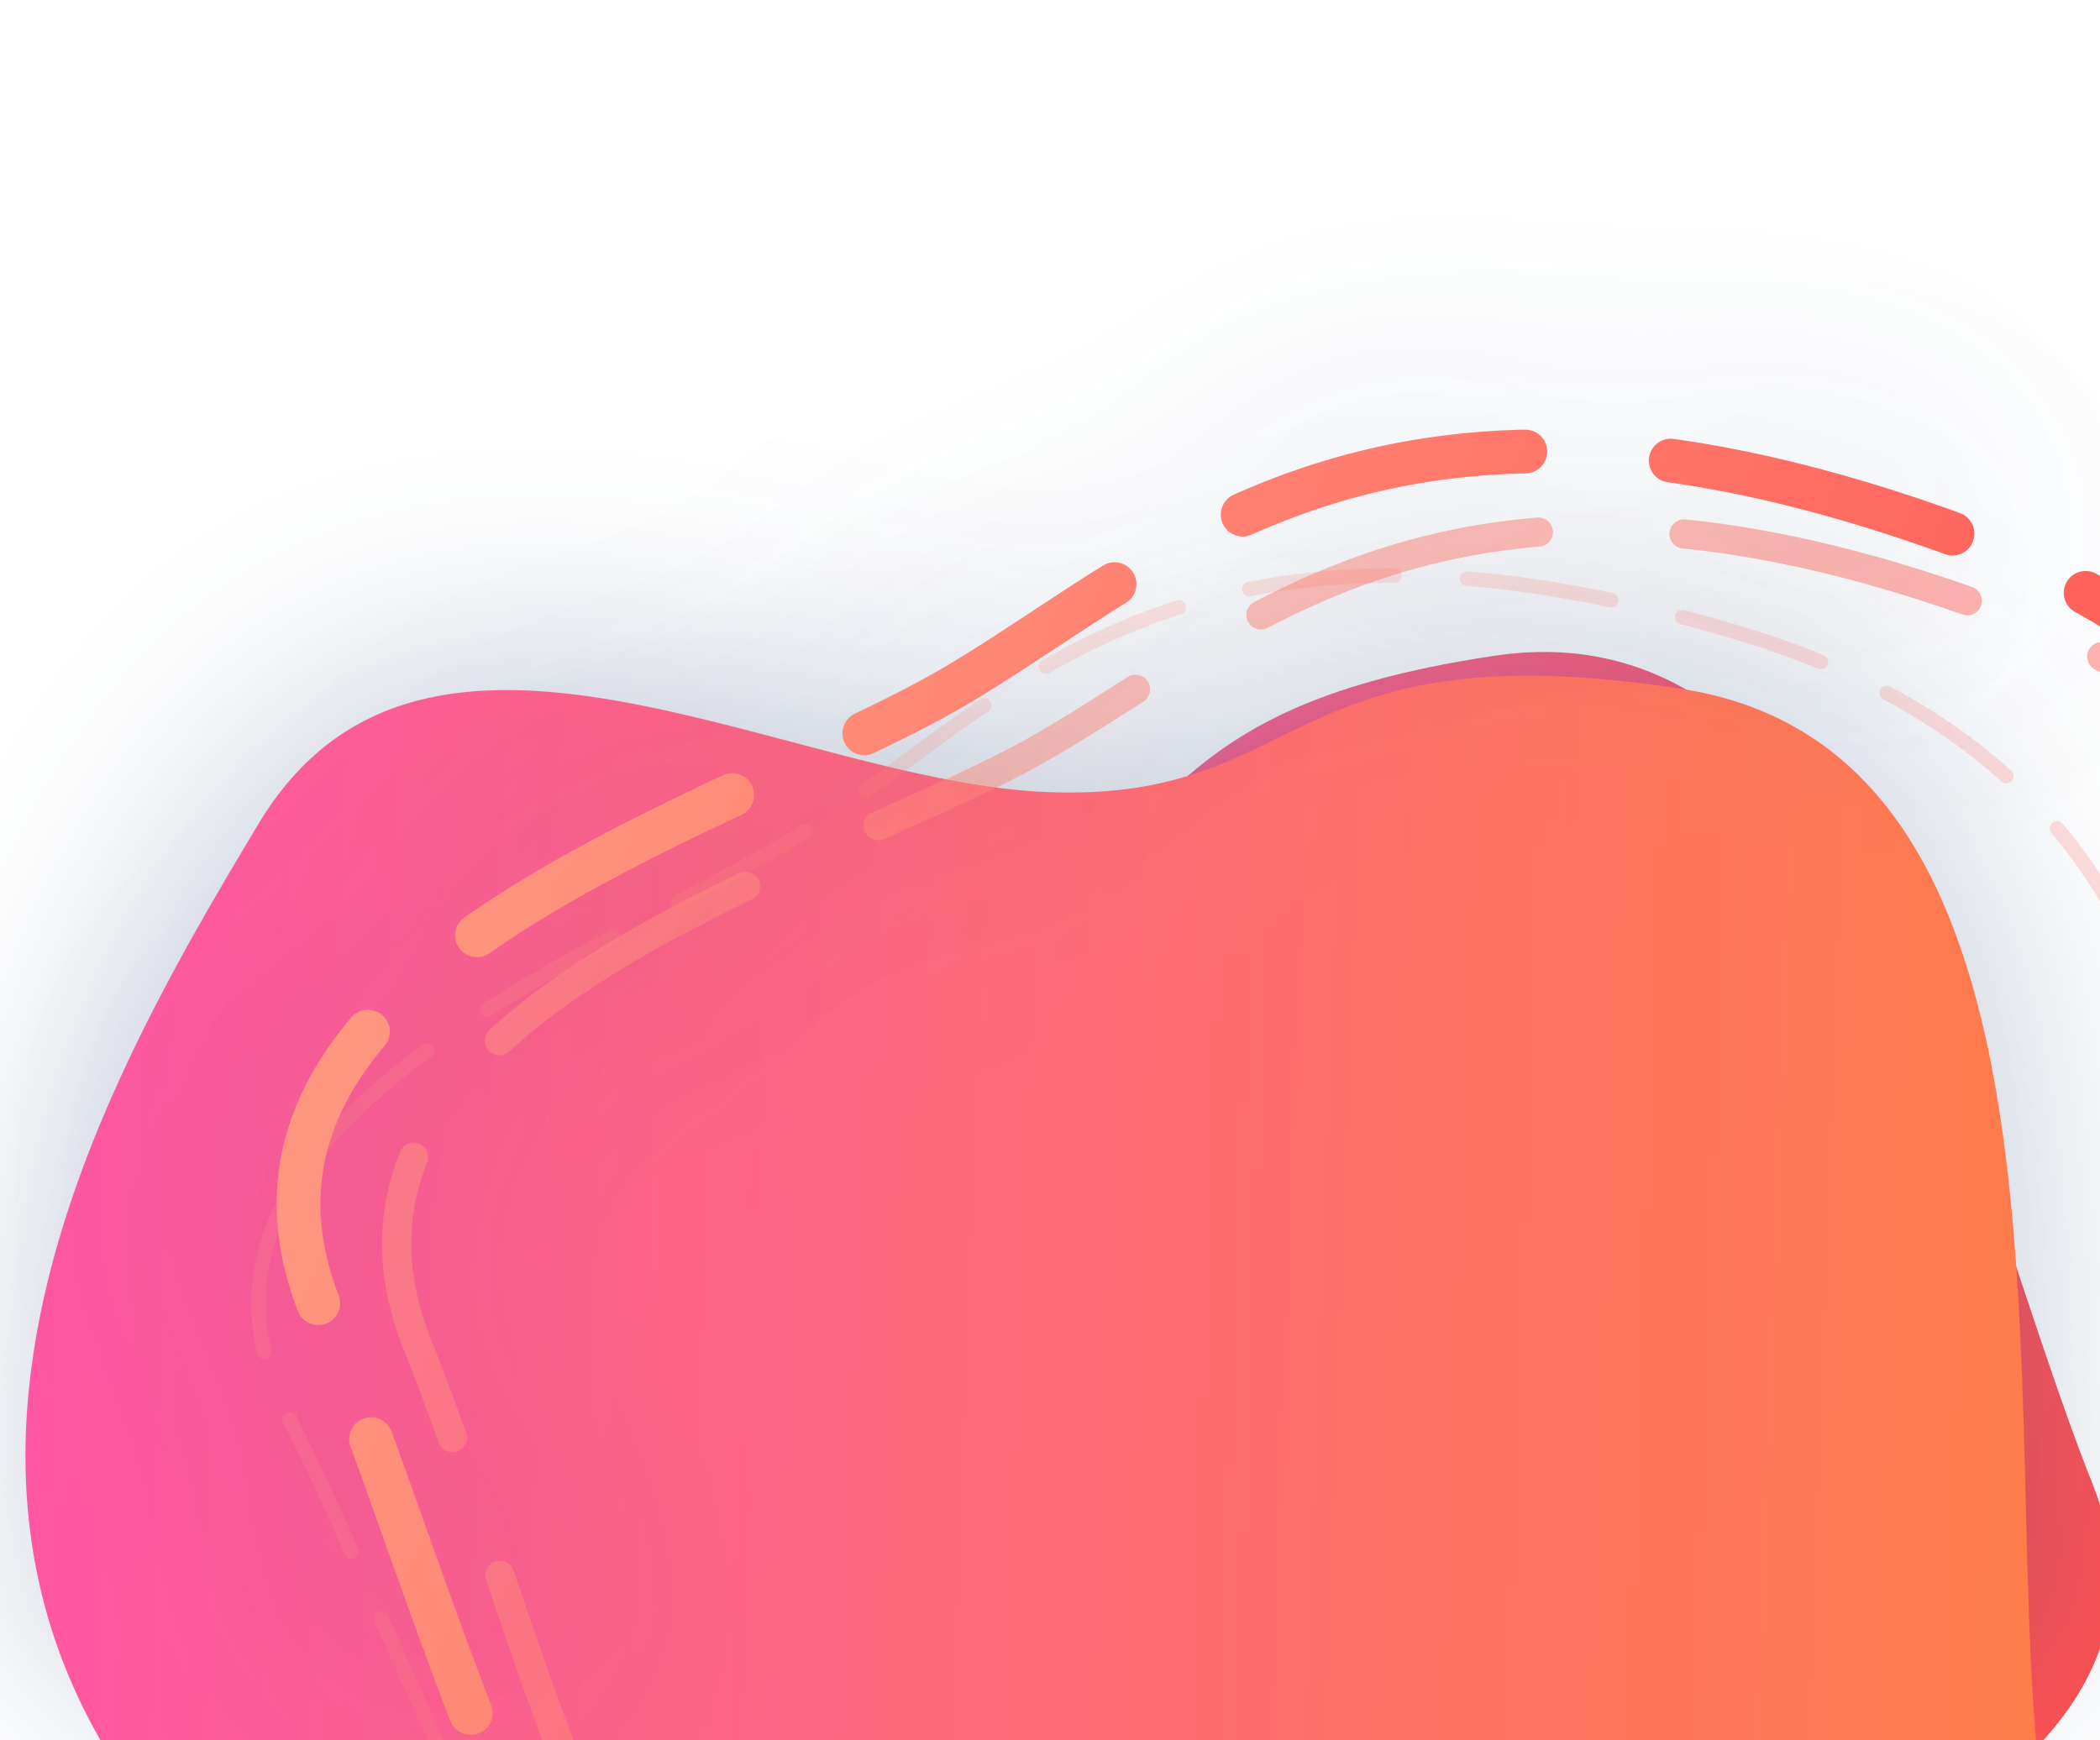
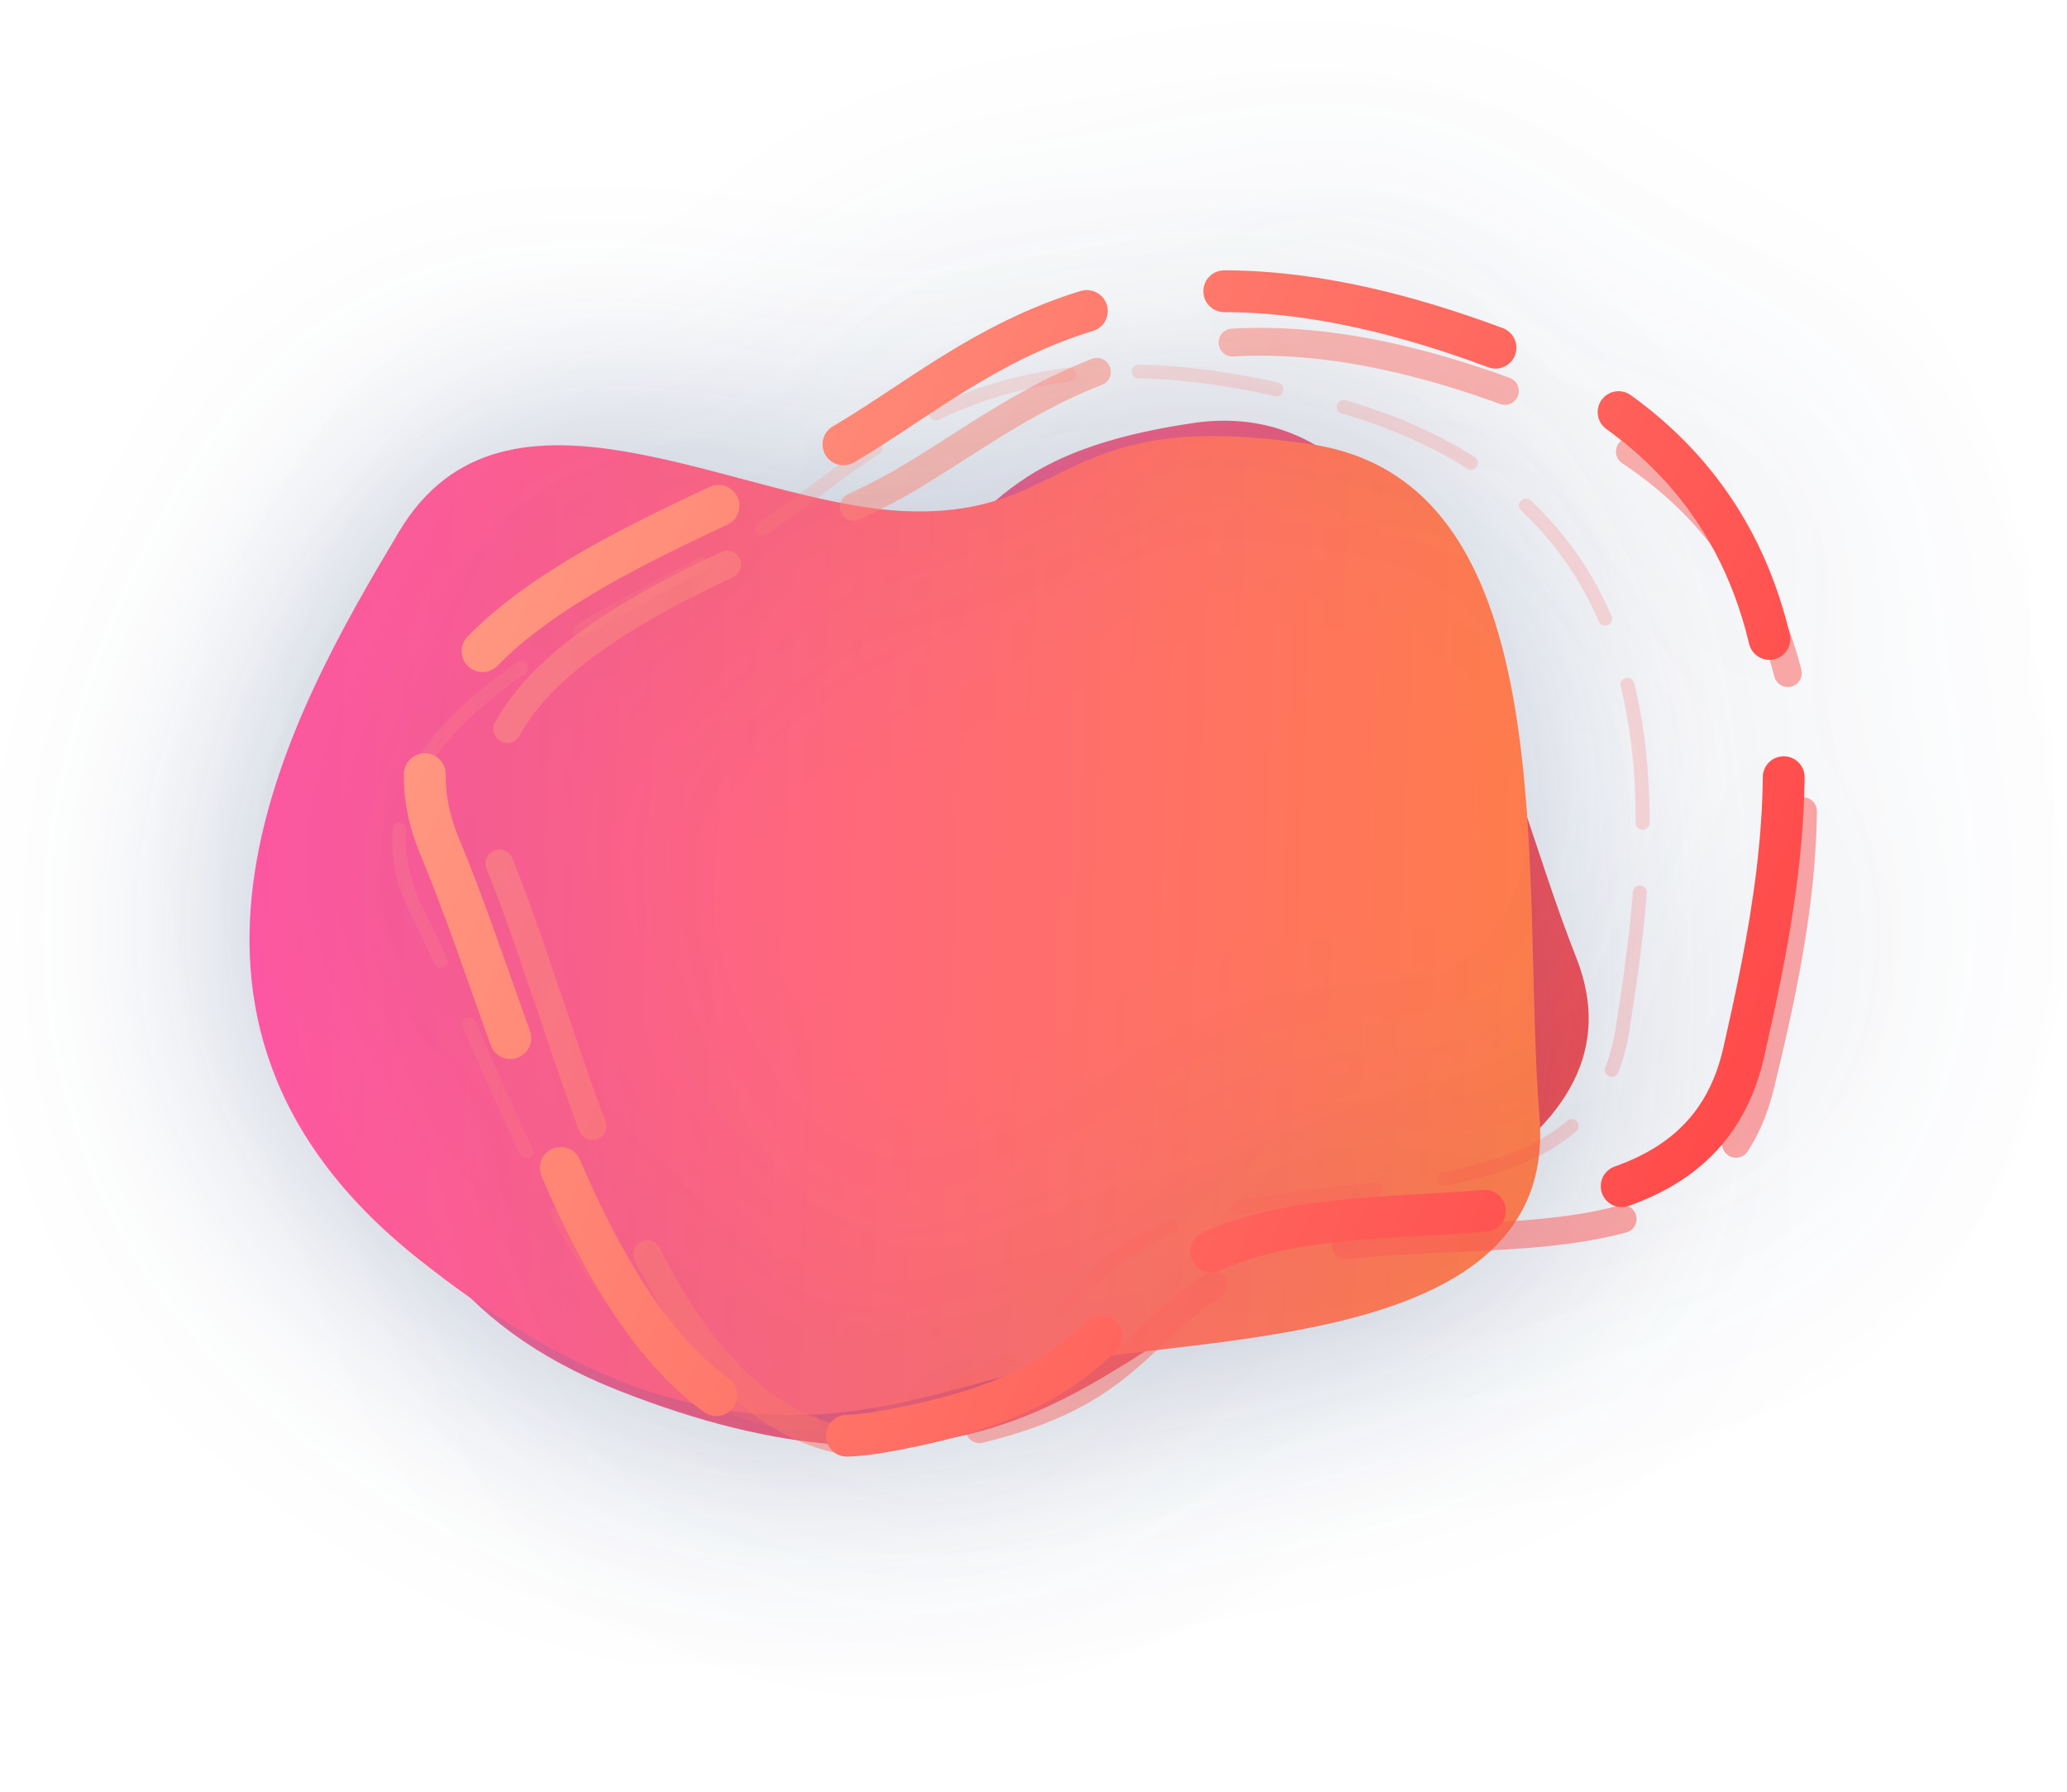
- <svg xmlns="http://www.w3.org/2000/svg" width="1440" height="1193" viewBox="0 0 1440 1193" fill="none">
-   <path fill-rule="evenodd" clip-rule="evenodd" d="M185.325 798.58C136.111 997.441 56.557 1338.74 411.636 1478.03C766.715 1617.32 901.588 1474.65 1036.69 1398.16C1171.78 1321.67 1520.71 1233.34 1434.75 1017.49C1348.8 801.639 1279.8 412.155 1025.29 449.725C770.785 487.296 820.407 588.291 659.693 631.194C498.979 674.097 234.538 599.719 185.325 798.58Z" fill="url(#paint0_linear_170_5858)" />
-   <g filter="url(#filter0_d_170_5858)">
-     <path fill-rule="evenodd" clip-rule="evenodd" d="M177.209 565.169C63.719 754.325 -125.999 1080.53 195.933 1336.63C517.865 1592.74 701.889 1488.62 865.251 1452.72C1028.61 1416.83 1416.06 1436.59 1395.62 1187.05C1375.18 937.507 1427.04 514.553 1152.91 472.48C878.781 430.408 898.034 550.151 718.878 543.332C539.721 536.513 290.698 376.013 177.209 565.169Z" fill="url(#paint1_linear_170_5858)" />
+ <svg xmlns="http://www.w3.org/2000/svg" width="1484" height="1286" viewBox="0 0 1484 1286" fill="none">
+   <path fill-rule="evenodd" clip-rule="evenodd" d="M291.939 539.282C258.867 673.573 205.407 904.054 444.021 998.118C682.634 1092.18 773.269 995.832 864.056 944.18C954.842 892.529 1189.32 832.877 1131.56 687.112C1073.79 541.348 1027.43 278.329 856.4 303.7C685.369 329.072 718.715 397.274 610.715 426.246C502.715 455.218 325.01 404.991 291.939 539.282Z" fill="url(#paint0_linear_4_3)" />
+   <g filter="url(#filter0_d_4_3)">
+     <path fill-rule="evenodd" clip-rule="evenodd" d="M286.485 381.659C210.22 509.396 82.728 729.681 299.068 902.628C515.407 1075.58 639.071 1005.26 748.851 981.026C858.63 956.788 1119 970.133 1105.26 801.616C1091.52 633.099 1126.37 347.478 942.157 319.066C757.943 290.654 770.881 371.517 650.488 366.913C530.094 362.308 362.75 253.922 286.485 381.659Z" fill="url(#paint1_linear_4_3)" />
  </g>
-   <g opacity="0.5" filter="url(#filter1_d_170_5858)">
-     <path fill-rule="evenodd" clip-rule="evenodd" d="M1631.49 1154.24C1683.4 940.444 1767.21 573.534 1384.66 425.243C1002.11 276.953 857.796 430.717 712.904 513.383C568.012 596.049 193.233 692.243 286.769 923.779C380.305 1155.32 456.479 1573.43 729.98 1532.12C1003.48 1490.8 949.605 1382.5 1122.21 1335.82C1294.82 1289.13 1579.57 1368.03 1631.49 1154.24Z" stroke="url(#paint2_linear_170_5858)" stroke-width="20" stroke-linecap="round" stroke-dasharray="200 100" />
+   <g opacity="0.5" filter="url(#filter1_d_4_3)">
+     <path fill-rule="evenodd" clip-rule="evenodd" d="M1263.76 779.459C1298.65 635.083 1354.97 387.308 1097.89 287.168C840.82 187.027 743.841 290.864 646.473 346.688C549.106 402.513 297.254 467.472 360.11 623.829C422.966 780.186 474.155 1062.54 657.948 1034.64C841.742 1006.74 805.537 933.607 921.531 902.079C1037.52 870.551 1228.88 923.834 1263.76 779.459Z" stroke="url(#paint2_linear_4_3)" stroke-width="20" stroke-linecap="round" stroke-dasharray="200 100" />
  </g>
-   <g opacity="0.2" filter="url(#filter2_d_170_5858)">
-     <path fill-rule="evenodd" clip-rule="evenodd" d="M1484.18 1095.49C1516.1 893.325 1565.9 546.73 1193.24 434.45C820.581 322.17 696.721 474.71 566.646 561.211C436.57 647.712 90.737 762.133 197.425 971.074C304.113 1180.02 409.301 1563.52 663.982 1506.86C918.664 1450.21 859.21 1353.16 1018.3 1298.24C1177.39 1243.33 1452.26 1297.65 1484.18 1095.49Z" stroke="url(#paint3_linear_170_5858)" stroke-width="10" stroke-linecap="round" stroke-dasharray="100 50" />
+   <g opacity="0.2" filter="url(#filter2_d_4_3)">
+     <path fill-rule="evenodd" clip-rule="evenodd" d="M1164.77 739.784C1186.22 603.264 1219.69 369.207 969.259 293.385C718.832 217.562 635.598 320.572 548.187 378.987C460.777 437.401 228.376 514.669 300.071 655.768C371.765 796.866 442.452 1055.84 613.598 1017.59C784.744 979.329 744.791 913.788 851.699 876.705C958.606 839.621 1143.32 876.304 1164.77 739.784Z" stroke="url(#paint3_linear_4_3)" stroke-width="10" stroke-linecap="round" stroke-dasharray="100 50" />
  </g>
-   <g filter="url(#filter3_d_170_5858)">
-     <path fill-rule="evenodd" clip-rule="evenodd" d="M1613.87 1118.61C1664.24 896.945 1745.23 516.608 1347.75 369.245C950.27 221.883 803.525 382.939 655.097 470.553C506.67 558.167 120.951 663.264 221.116 901.039C321.282 1138.81 406.357 1569.61 688.283 1522.75C970.21 1475.9 912.897 1364.84 1090.51 1313.97C1268.12 1263.1 1563.5 1340.27 1613.87 1118.61Z" stroke="url(#paint4_linear_170_5858)" stroke-width="30" stroke-linecap="round" stroke-dasharray="200 100" />
+   <g filter="url(#filter3_d_4_3)">
+     <path fill-rule="evenodd" clip-rule="evenodd" d="M1251.92 755.399C1285.77 605.709 1340.2 348.866 1073.09 249.352C805.984 149.838 707.371 258.6 607.627 317.765C507.884 376.931 248.679 447.903 315.991 608.473C383.303 769.043 440.473 1059.96 629.928 1028.32C819.383 996.678 780.869 921.677 900.224 887.327C1019.58 852.976 1218.08 905.089 1251.92 755.399Z" stroke="url(#paint4_linear_4_3)" stroke-width="30" stroke-linecap="round" stroke-dasharray="200 100" />
  </g>
  <defs>
-     <filter id="filter0_d_170_5858" x="-161.287" y="284.749" width="1736.43" height="1398.22" filterUnits="userSpaceOnUse" color-interpolation-filters="sRGB">
+     <filter id="filter0_d_4_3" x="0.387" y="134.252" width="1284.14" height="1060.3" filterUnits="userSpaceOnUse" color-interpolation-filters="sRGB">
      <feFlood flood-opacity="0" result="BackgroundImageFix" />
      <feColorMatrix in="SourceAlpha" type="matrix" values="0 0 0 0 0 0 0 0 0 0 0 0 0 0 0 0 0 0 127 0" result="hardAlpha" />
      <feOffset />
      <feGaussianBlur stdDeviation="89.374" />
      <feColorMatrix type="matrix" values="0 0 0 0 0.129 0 0 0 0 0.224 0 0 0 0 0.438 0 0 0 0.3 0" />
-       <feBlend mode="normal" in2="BackgroundImageFix" result="effect1_dropShadow_170_5858" />
-       <feBlend mode="normal" in="SourceGraphic" in2="effect1_dropShadow_170_5858" result="shape" />
+       <feBlend mode="normal" in2="BackgroundImageFix" result="effect1_dropShadow_4_3" />
+       <feBlend mode="normal" in="SourceGraphic" in2="effect1_dropShadow_4_3" result="shape" />
    </filter>
-     <filter id="filter1_d_170_5858" x="83.223" y="174.513" width="1782.75" height="1549.2" filterUnits="userSpaceOnUse" color-interpolation-filters="sRGB">
+     <filter id="filter1_d_4_3" x="161.431" y="56.549" width="1321.8" height="1168.77" filterUnits="userSpaceOnUse" color-interpolation-filters="sRGB">
      <feFlood flood-opacity="0" result="BackgroundImageFix" />
      <feColorMatrix in="SourceAlpha" type="matrix" values="0 0 0 0 0 0 0 0 0 0 0 0 0 0 0 0 0 0 127 0" result="hardAlpha" />
      <feOffset />
      <feGaussianBlur stdDeviation="89.374" />
      <feColorMatrix type="matrix" values="0 0 0 0 0.129 0 0 0 0 0.224 0 0 0 0 0.438 0 0 0 0.3 0" />
-       <feBlend mode="normal" in2="BackgroundImageFix" result="effect1_dropShadow_170_5858" />
-       <feBlend mode="normal" in="SourceGraphic" in2="effect1_dropShadow_170_5858" result="shape" />
+       <feBlend mode="normal" in2="BackgroundImageFix" result="effect1_dropShadow_4_3" />
+       <feBlend mode="normal" in="SourceGraphic" in2="effect1_dropShadow_4_3" result="shape" />
    </filter>
-     <filter id="filter2_d_170_5858" x="-4.745" y="211.231" width="1694.37" height="1485.02" filterUnits="userSpaceOnUse" color-interpolation-filters="sRGB">
+     <filter id="filter2_d_4_3" x="103.143" y="82.805" width="1259.97" height="1122.35" filterUnits="userSpaceOnUse" color-interpolation-filters="sRGB">
      <feFlood flood-opacity="0" result="BackgroundImageFix" />
      <feColorMatrix in="SourceAlpha" type="matrix" values="0 0 0 0 0 0 0 0 0 0 0 0 0 0 0 0 0 0 127 0" result="hardAlpha" />
      <feOffset />
      <feGaussianBlur stdDeviation="89.374" />
      <feColorMatrix type="matrix" values="0 0 0 0 0.129 0 0 0 0 0.224 0 0 0 0 0.438 0 0 0 0.3 0" />
-       <feBlend mode="normal" in2="BackgroundImageFix" result="effect1_dropShadow_170_5858" />
-       <feBlend mode="normal" in="SourceGraphic" in2="effect1_dropShadow_170_5858" result="shape" />
+       <feBlend mode="normal" in2="BackgroundImageFix" result="effect1_dropShadow_4_3" />
+       <feBlend mode="normal" in="SourceGraphic" in2="effect1_dropShadow_4_3" result="shape" />
    </filter>
-     <filter id="filter3_d_170_5858" x="10.981" y="115.792" width="1839.39" height="1604.24" filterUnits="userSpaceOnUse" color-interpolation-filters="sRGB">
+     <filter id="filter3_d_4_3" x="111.25" y="15.266" width="1363.13" height="1209.2" filterUnits="userSpaceOnUse" color-interpolation-filters="sRGB">
      <feFlood flood-opacity="0" result="BackgroundImageFix" />
      <feColorMatrix in="SourceAlpha" type="matrix" values="0 0 0 0 0 0 0 0 0 0 0 0 0 0 0 0 0 0 127 0" result="hardAlpha" />
      <feOffset />
      <feGaussianBlur stdDeviation="89.374" />
      <feColorMatrix type="matrix" values="0 0 0 0 0.129 0 0 0 0 0.224 0 0 0 0 0.438 0 0 0 0.3 0" />
-       <feBlend mode="normal" in2="BackgroundImageFix" result="effect1_dropShadow_170_5858" />
-       <feBlend mode="normal" in="SourceGraphic" in2="effect1_dropShadow_170_5858" result="shape" />
+       <feBlend mode="normal" in2="BackgroundImageFix" result="effect1_dropShadow_4_3" />
+       <feBlend mode="normal" in="SourceGraphic" in2="effect1_dropShadow_4_3" result="shape" />
    </filter>
-     <linearGradient id="paint0_linear_170_5858" x1="1638.52" y1="687.018" x2="465.048" y2="163.527" gradientUnits="userSpaceOnUse">
+     <linearGradient id="paint0_linear_4_3" x1="1268.49" y1="463.944" x2="478.636" y2="113.309" gradientUnits="userSpaceOnUse">
      <stop stop-color="#FF5252" />
      <stop offset="1" stop-color="#FF72B6" />
    </linearGradient>
-     <linearGradient id="paint1_linear_170_5858" x1="1709.92" y1="911.412" x2="-197.346" y2="842.152" gradientUnits="userSpaceOnUse">
+     <linearGradient id="paint1_linear_4_3" x1="1316.47" y1="615.477" x2="34.767" y2="569.162" gradientUnits="userSpaceOnUse">
      <stop stop-color="#FF8537" />
      <stop offset="1" stop-color="#FF51B1" />
    </linearGradient>
-     <linearGradient id="paint2_linear_170_5858" x1="334.366" y1="678.787" x2="1598.95" y2="1236.7" gradientUnits="userSpaceOnUse">
+     <linearGradient id="paint2_linear_4_3" x1="392.095" y1="458.386" x2="1243.25" y2="832.066" gradientUnits="userSpaceOnUse">
      <stop stop-color="#FF9680" />
      <stop offset="1" stop-color="#FF4B4B" />
    </linearGradient>
-     <linearGradient id="paint3_linear_170_5858" x1="222.785" y1="740.205" x2="1460.06" y2="1174.3" gradientUnits="userSpaceOnUse">
+     <linearGradient id="paint3_linear_4_3" x1="317.112" y1="499.862" x2="1149.45" y2="790.458" gradientUnits="userSpaceOnUse">
      <stop stop-color="#FF9680" />
      <stop offset="1" stop-color="#FF4B4B" />
    </linearGradient>
-     <linearGradient id="paint4_linear_170_5858" x1="266.55" y1="647.209" x2="1581.51" y2="1204.3" gradientUnits="userSpaceOnUse">
+     <linearGradient id="paint4_linear_4_3" x1="346.523" y1="437.061" x2="1231.49" y2="810.151" gradientUnits="userSpaceOnUse">
      <stop stop-color="#FF9680" />
      <stop offset="1" stop-color="#FF4B4B" />
    </linearGradient>
  </defs>
</svg>
